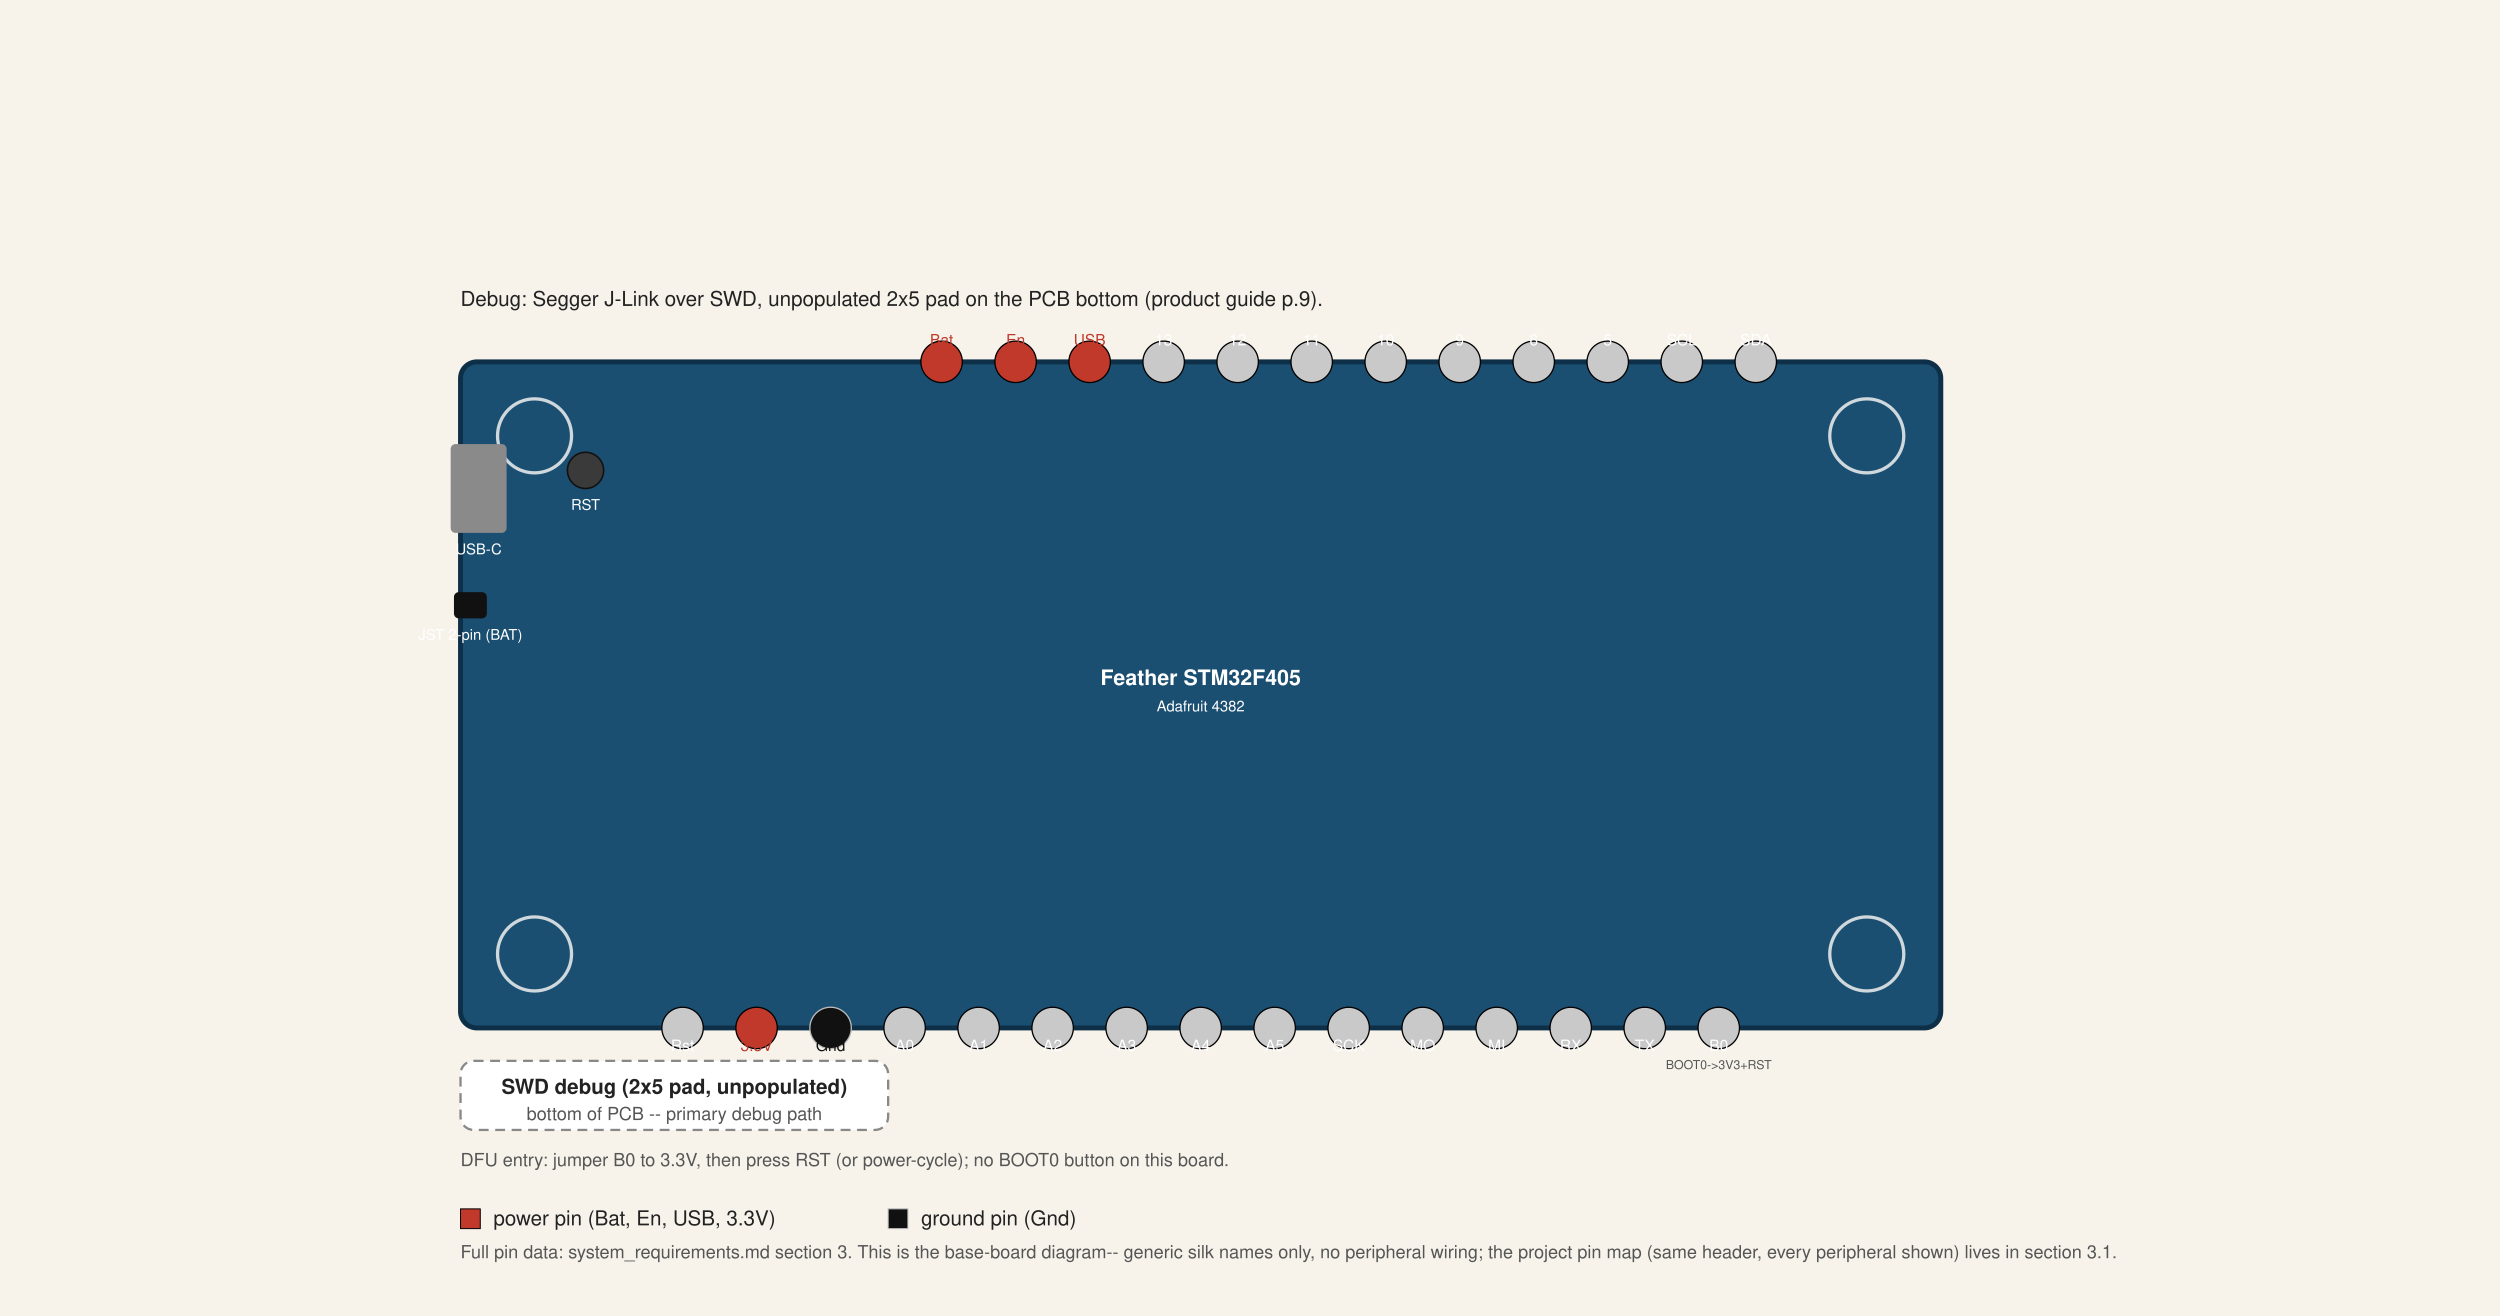
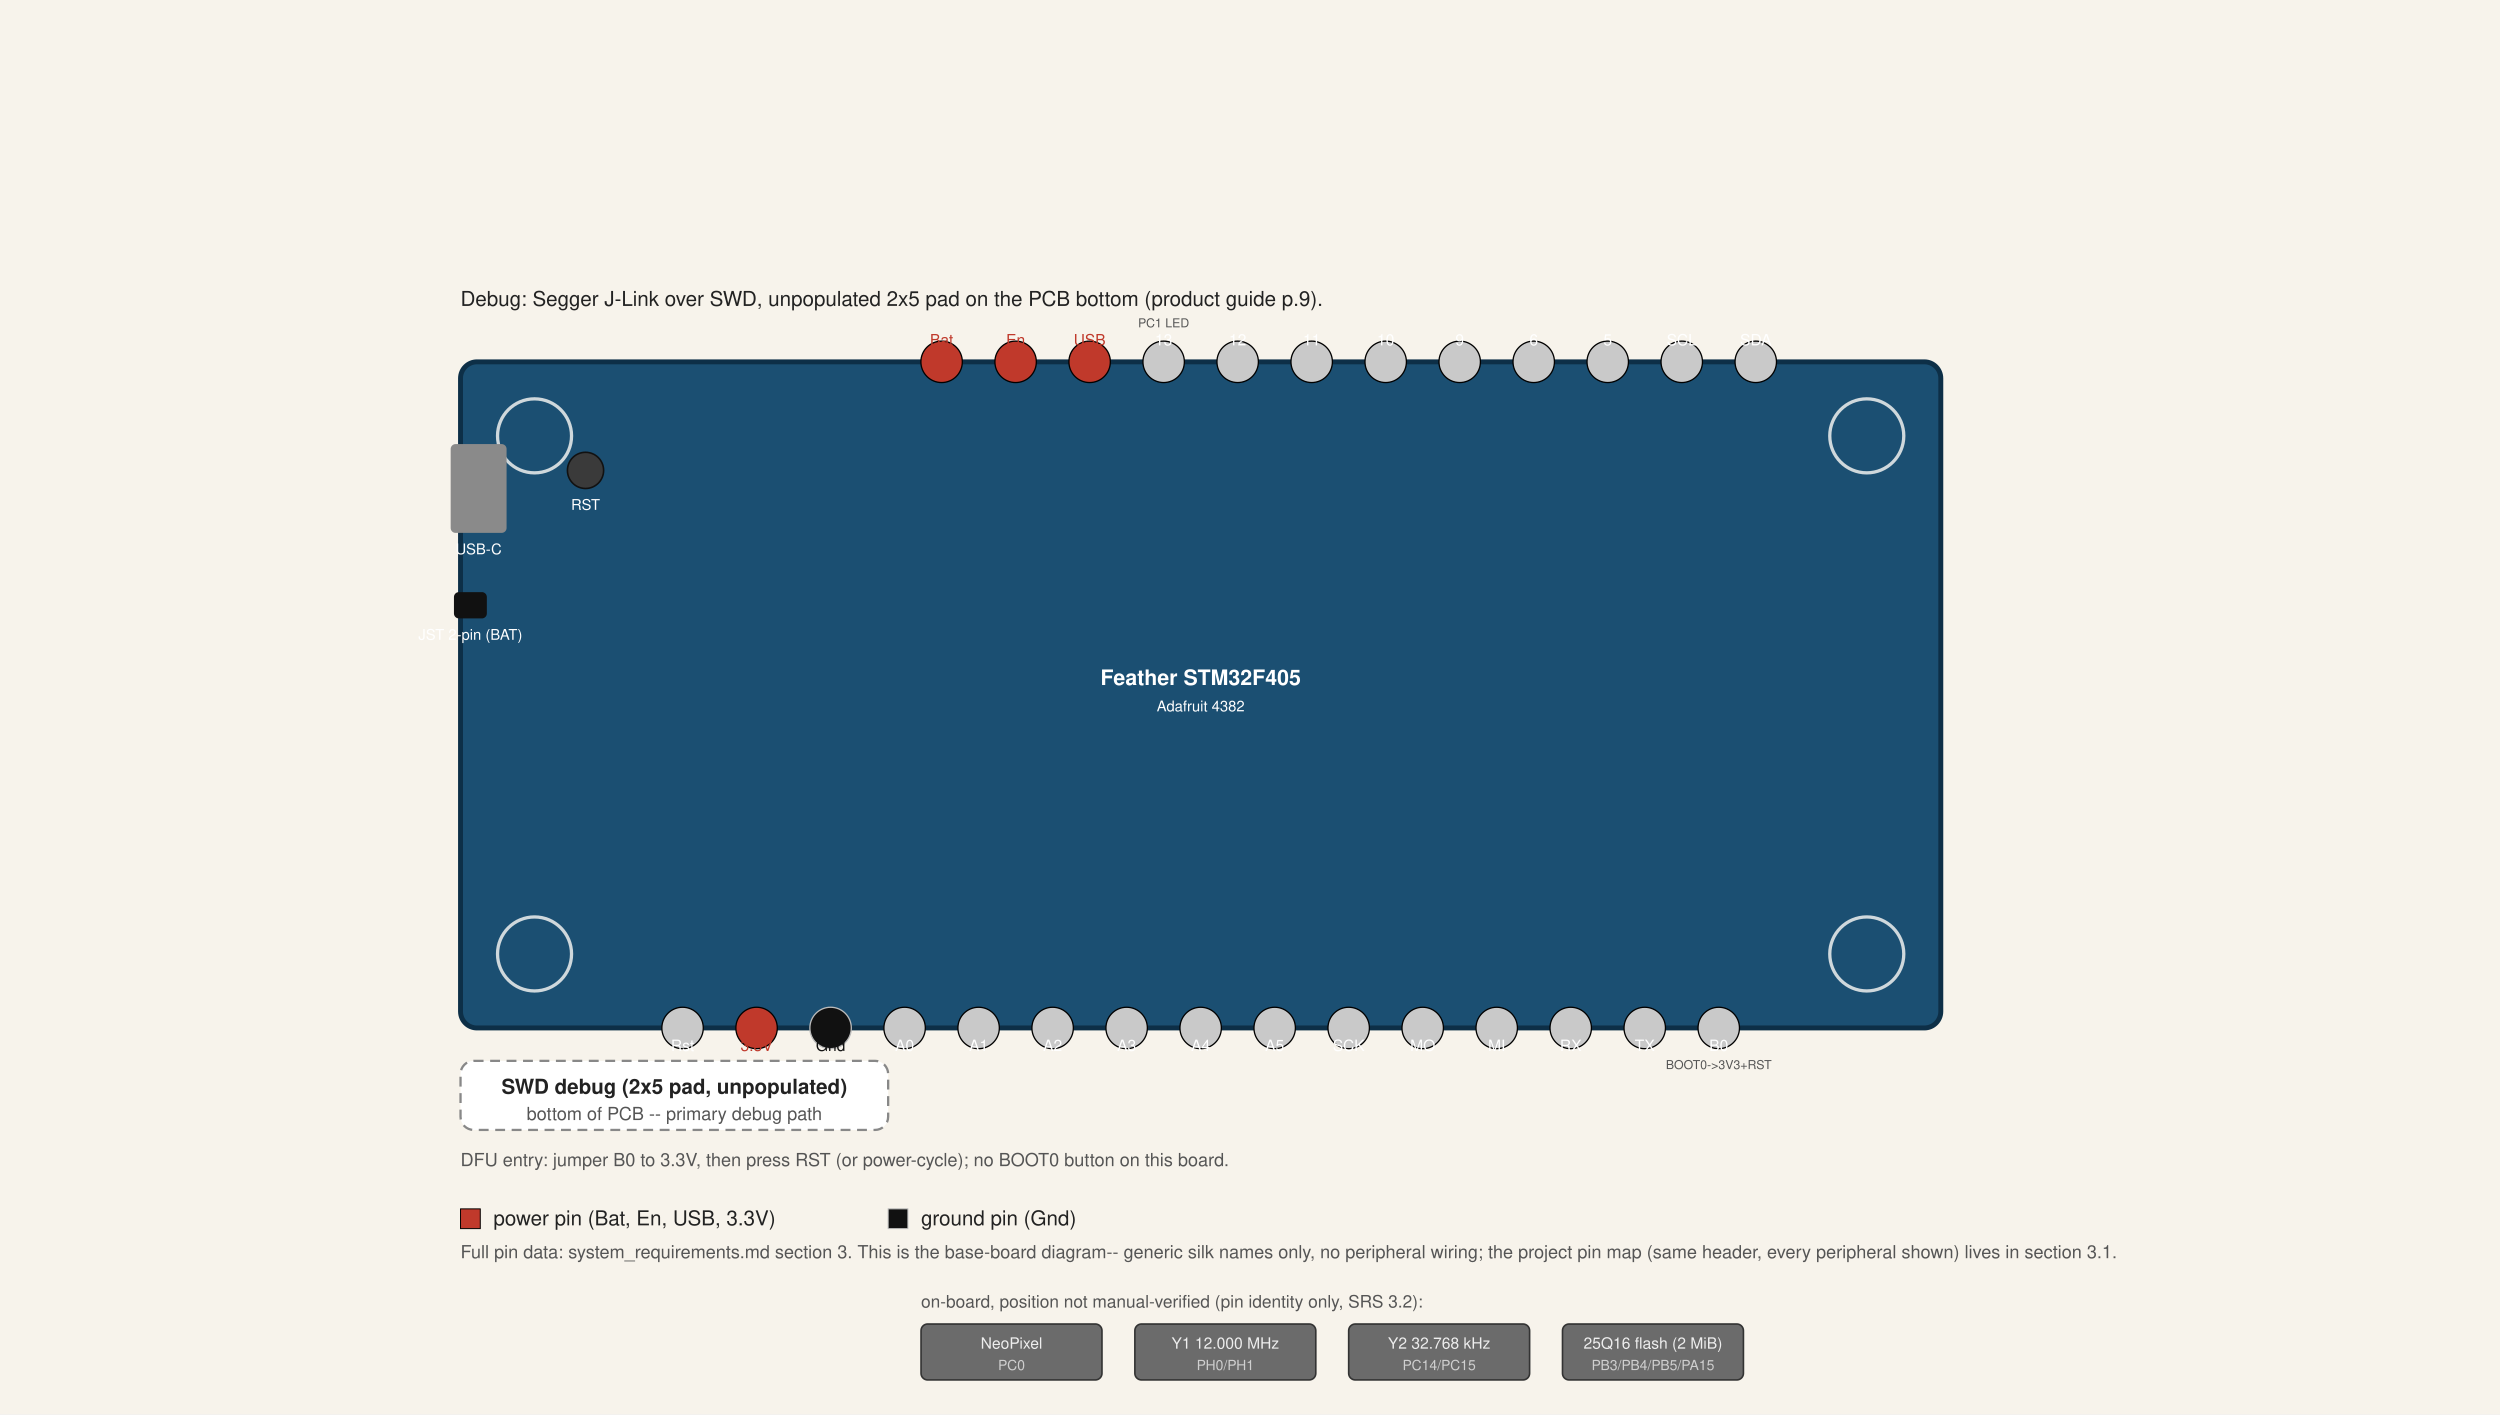
- <svg xmlns="http://www.w3.org/2000/svg" viewBox="0 0 1520 800" font-family="Helvetica, Arial, sans-serif">
-   <rect x="0" y="0" width="1520" height="800" fill="#f7f3eb" />
+ <svg xmlns="http://www.w3.org/2000/svg" viewBox="0 0 1520 860" font-family="Helvetica, Arial, sans-serif">
+   <rect x="0" y="0" width="1520" height="860" fill="#f7f3eb" />
  <rect x="280" y="220" width="900" height="405" rx="10" fill="#1B4F72" stroke="#0d2f47" stroke-width="3" />
  <circle cx="325.0" cy="265.0" r="22.5" fill="none" stroke="#cfd8dc" stroke-width="2" />
  <circle cx="325.0" cy="580.0" r="22.5" fill="none" stroke="#cfd8dc" stroke-width="2" />
  <circle cx="1135.0" cy="265.0" r="22.5" fill="none" stroke="#cfd8dc" stroke-width="2" />
  <circle cx="1135.0" cy="580.0" r="22.5" fill="none" stroke="#cfd8dc" stroke-width="2" />
  <text x="730" y="416.5" font-size="13" fill="#ffffff" text-anchor="middle" font-weight="bold">Feather STM32F405</text>
  <text x="730" y="432.5" font-size="9" fill="#ffffff" text-anchor="middle">Adafruit 4382</text>
  <circle cx="572.5" cy="220" r="12.6" fill="#c0392b" stroke="#000" stroke-width="0.8" />
  <text x="572.5" y="210" font-size="9.5" fill="#c0392b" text-anchor="middle">Bat</text>
  <circle cx="617.5" cy="220" r="12.6" fill="#c0392b" stroke="#000" stroke-width="0.8" />
  <text x="617.5" y="210" font-size="9.5" fill="#c0392b" text-anchor="middle">En</text>
  <circle cx="662.5" cy="220" r="12.6" fill="#c0392b" stroke="#000" stroke-width="0.8" />
  <text x="662.5" y="210" font-size="9.5" fill="#c0392b" text-anchor="middle">USB</text>
  <circle cx="707.5" cy="220" r="12.6" fill="#c9c9c9" stroke="#000" stroke-width="0.8" />
  <text x="707.5" y="210" font-size="9.5" fill="#ffffff" text-anchor="middle">13</text>
+   <text x="707.5" y="199" font-size="7.5" fill="#555555" text-anchor="middle">PC1 LED</text>
  <circle cx="752.5" cy="220" r="12.6" fill="#c9c9c9" stroke="#000" stroke-width="0.8" />
  <text x="752.5" y="210" font-size="9.5" fill="#ffffff" text-anchor="middle">12</text>
  <circle cx="797.5" cy="220" r="12.6" fill="#c9c9c9" stroke="#000" stroke-width="0.8" />
  <text x="797.5" y="210" font-size="9.5" fill="#ffffff" text-anchor="middle">11</text>
  <circle cx="842.5" cy="220" r="12.6" fill="#c9c9c9" stroke="#000" stroke-width="0.8" />
  <text x="842.5" y="210" font-size="9.5" fill="#ffffff" text-anchor="middle">10</text>
  <circle cx="887.5" cy="220" r="12.6" fill="#c9c9c9" stroke="#000" stroke-width="0.8" />
  <text x="887.5" y="210" font-size="9.5" fill="#ffffff" text-anchor="middle">9</text>
  <circle cx="932.5" cy="220" r="12.6" fill="#c9c9c9" stroke="#000" stroke-width="0.8" />
  <text x="932.5" y="210" font-size="9.5" fill="#ffffff" text-anchor="middle">6</text>
  <circle cx="977.5" cy="220" r="12.6" fill="#c9c9c9" stroke="#000" stroke-width="0.8" />
  <text x="977.5" y="210" font-size="9.5" fill="#ffffff" text-anchor="middle">5</text>
  <circle cx="1022.5" cy="220" r="12.6" fill="#c9c9c9" stroke="#000" stroke-width="0.8" />
  <text x="1022.5" y="210" font-size="9.5" fill="#ffffff" text-anchor="middle">SCL</text>
  <circle cx="1067.5" cy="220" r="12.6" fill="#c9c9c9" stroke="#000" stroke-width="0.8" />
  <text x="1067.5" y="210" font-size="9.5" fill="#ffffff" text-anchor="middle">SDA</text>
  <circle cx="415.0" cy="625" r="12.6" fill="#c9c9c9" stroke="#000" stroke-width="0.8" />
  <text x="415.0" y="639" font-size="9.5" fill="#ffffff" text-anchor="middle">Rst</text>
  <circle cx="460.0" cy="625" r="12.6" fill="#c0392b" stroke="#000" stroke-width="0.8" />
  <text x="460.0" y="639" font-size="9.5" fill="#c0392b" text-anchor="middle">3.3V</text>
  <circle cx="505.0" cy="625" r="12.6" fill="#111111" stroke="#bbbbbb" stroke-width="0.8" />
  <text x="505.0" y="639" font-size="9.5" fill="#111111" text-anchor="middle">Gnd</text>
  <circle cx="550.0" cy="625" r="12.6" fill="#c9c9c9" stroke="#000" stroke-width="0.8" />
  <text x="550.0" y="639" font-size="9.5" fill="#ffffff" text-anchor="middle">A0</text>
  <circle cx="595.0" cy="625" r="12.6" fill="#c9c9c9" stroke="#000" stroke-width="0.8" />
  <text x="595.0" y="639" font-size="9.5" fill="#ffffff" text-anchor="middle">A1</text>
  <circle cx="640.0" cy="625" r="12.6" fill="#c9c9c9" stroke="#000" stroke-width="0.8" />
  <text x="640.0" y="639" font-size="9.5" fill="#ffffff" text-anchor="middle">A2</text>
  <circle cx="685.0" cy="625" r="12.6" fill="#c9c9c9" stroke="#000" stroke-width="0.8" />
  <text x="685.0" y="639" font-size="9.5" fill="#ffffff" text-anchor="middle">A3</text>
  <circle cx="730.0" cy="625" r="12.6" fill="#c9c9c9" stroke="#000" stroke-width="0.8" />
  <text x="730.0" y="639" font-size="9.5" fill="#ffffff" text-anchor="middle">A4</text>
  <circle cx="775.0" cy="625" r="12.6" fill="#c9c9c9" stroke="#000" stroke-width="0.8" />
  <text x="775.0" y="639" font-size="9.5" fill="#ffffff" text-anchor="middle">A5</text>
  <circle cx="820.0" cy="625" r="12.6" fill="#c9c9c9" stroke="#000" stroke-width="0.8" />
  <text x="820.0" y="639" font-size="9.5" fill="#ffffff" text-anchor="middle">SCK</text>
  <circle cx="865.0" cy="625" r="12.6" fill="#c9c9c9" stroke="#000" stroke-width="0.8" />
  <text x="865.0" y="639" font-size="9.5" fill="#ffffff" text-anchor="middle">MO</text>
  <circle cx="910.0" cy="625" r="12.6" fill="#c9c9c9" stroke="#000" stroke-width="0.8" />
  <text x="910.0" y="639" font-size="9.5" fill="#ffffff" text-anchor="middle">MI</text>
  <circle cx="955.0" cy="625" r="12.6" fill="#c9c9c9" stroke="#000" stroke-width="0.8" />
  <text x="955.0" y="639" font-size="9.5" fill="#ffffff" text-anchor="middle">RX</text>
  <circle cx="1000.0" cy="625" r="12.6" fill="#c9c9c9" stroke="#000" stroke-width="0.8" />
  <text x="1000.0" y="639" font-size="9.5" fill="#ffffff" text-anchor="middle">TX</text>
  <circle cx="1045.0" cy="625" r="12.6" fill="#c9c9c9" stroke="#000" stroke-width="0.8" />
  <text x="1045.0" y="639" font-size="9.5" fill="#ffffff" text-anchor="middle">B0</text>
  <text x="1045.0" y="650" font-size="7.5" fill="#555555" text-anchor="middle">BOOT0-&gt;3V3+RST</text>
  <rect x="274" y="270" width="34" height="54" rx="3" fill="#8a8a8a" />
  <text x="291.0" y="337" font-size="9" fill="#ffffff" text-anchor="middle">USB-C</text>
  <rect x="276" y="360" width="20" height="16" rx="3" fill="#111111" />
  <text x="286.0" y="389" font-size="9" fill="#ffffff" text-anchor="middle">JST 2-pin (BAT)</text>
  <circle cx="356" cy="286" r="11" fill="#3a3a3a" stroke="#111" />
  <text x="356" y="310" font-size="9" fill="#ffffff" text-anchor="middle">RST</text>
  <text x="280" y="186" font-size="12.5" fill="#222222">Debug: Segger J-Link over SWD, unpopulated 2x5 pad on the PCB bottom (product guide p.9).</text>
  <rect x="280" y="645" width="260" height="42" rx="8" fill="#ffffff" stroke="#888888" stroke-width="1.4" stroke-dasharray="6 4" />
  <text x="410.0" y="665" font-size="12.5" fill="#222222" font-weight="bold" text-anchor="middle">SWD debug (2x5 pad, unpopulated)</text>
  <text x="410.0" y="681" font-size="11" fill="#555555" text-anchor="middle">bottom of PCB -- primary debug path</text>
  <text x="280" y="709" font-size="11" fill="#555555">DFU entry: jumper B0 to 3.3V, then press RST (or power-cycle); no BOOT0 button on this board.</text>
  <rect x="280" y="735" width="12" height="12" fill="#c0392b" stroke="#000" stroke-width="0.6" />
  <text x="300" y="745" font-size="12.5" fill="#222222">power pin (Bat, En, USB, 3.3V)</text>
  <rect x="540" y="735" width="12" height="12" fill="#111111" stroke="#bbbbbb" stroke-width="0.6" />
  <text x="560" y="745" font-size="12.5" fill="#222222">ground pin (Gnd)</text>
  <text x="280" y="765" font-size="11" fill="#555555">Full pin data: system_requirements.md section 3.  This is the base-board diagram-- generic silk names only, no peripheral wiring; the project pin map (same header, every peripheral shown) lives in section 3.1.</text>
+   <text x="560" y="795" font-size="10.5" fill="#555555">on-board, position not manual-verified (pin identity only, SRS 3.2):</text>
+   <rect x="560" y="805" width="110" height="34" rx="4" fill="#6b6b6b" stroke="#333" stroke-width="1" />
+   <text x="615" y="820" font-size="9.5" fill="#eeeeee" text-anchor="middle">NeoPixel</text>
+   <text x="615" y="833" font-size="8.5" fill="#cfcfcf" text-anchor="middle">PC0</text>
+   <rect x="690" y="805" width="110" height="34" rx="4" fill="#6b6b6b" stroke="#333" stroke-width="1" />
+   <text x="745" y="820" font-size="9.5" fill="#eeeeee" text-anchor="middle">Y1 12.000 MHz</text>
+   <text x="745" y="833" font-size="8.5" fill="#cfcfcf" text-anchor="middle">PH0/PH1</text>
+   <rect x="820" y="805" width="110" height="34" rx="4" fill="#6b6b6b" stroke="#333" stroke-width="1" />
+   <text x="875" y="820" font-size="9.5" fill="#eeeeee" text-anchor="middle">Y2 32.768 kHz</text>
+   <text x="875" y="833" font-size="8.5" fill="#cfcfcf" text-anchor="middle">PC14/PC15</text>
+   <rect x="950" y="805" width="110" height="34" rx="4" fill="#6b6b6b" stroke="#333" stroke-width="1" />
+   <text x="1005" y="820" font-size="9.5" fill="#eeeeee" text-anchor="middle">25Q16 flash (2 MiB)</text>
+   <text x="1005" y="833" font-size="8.5" fill="#cfcfcf" text-anchor="middle">PB3/PB4/PB5/PA15</text>
</svg>
